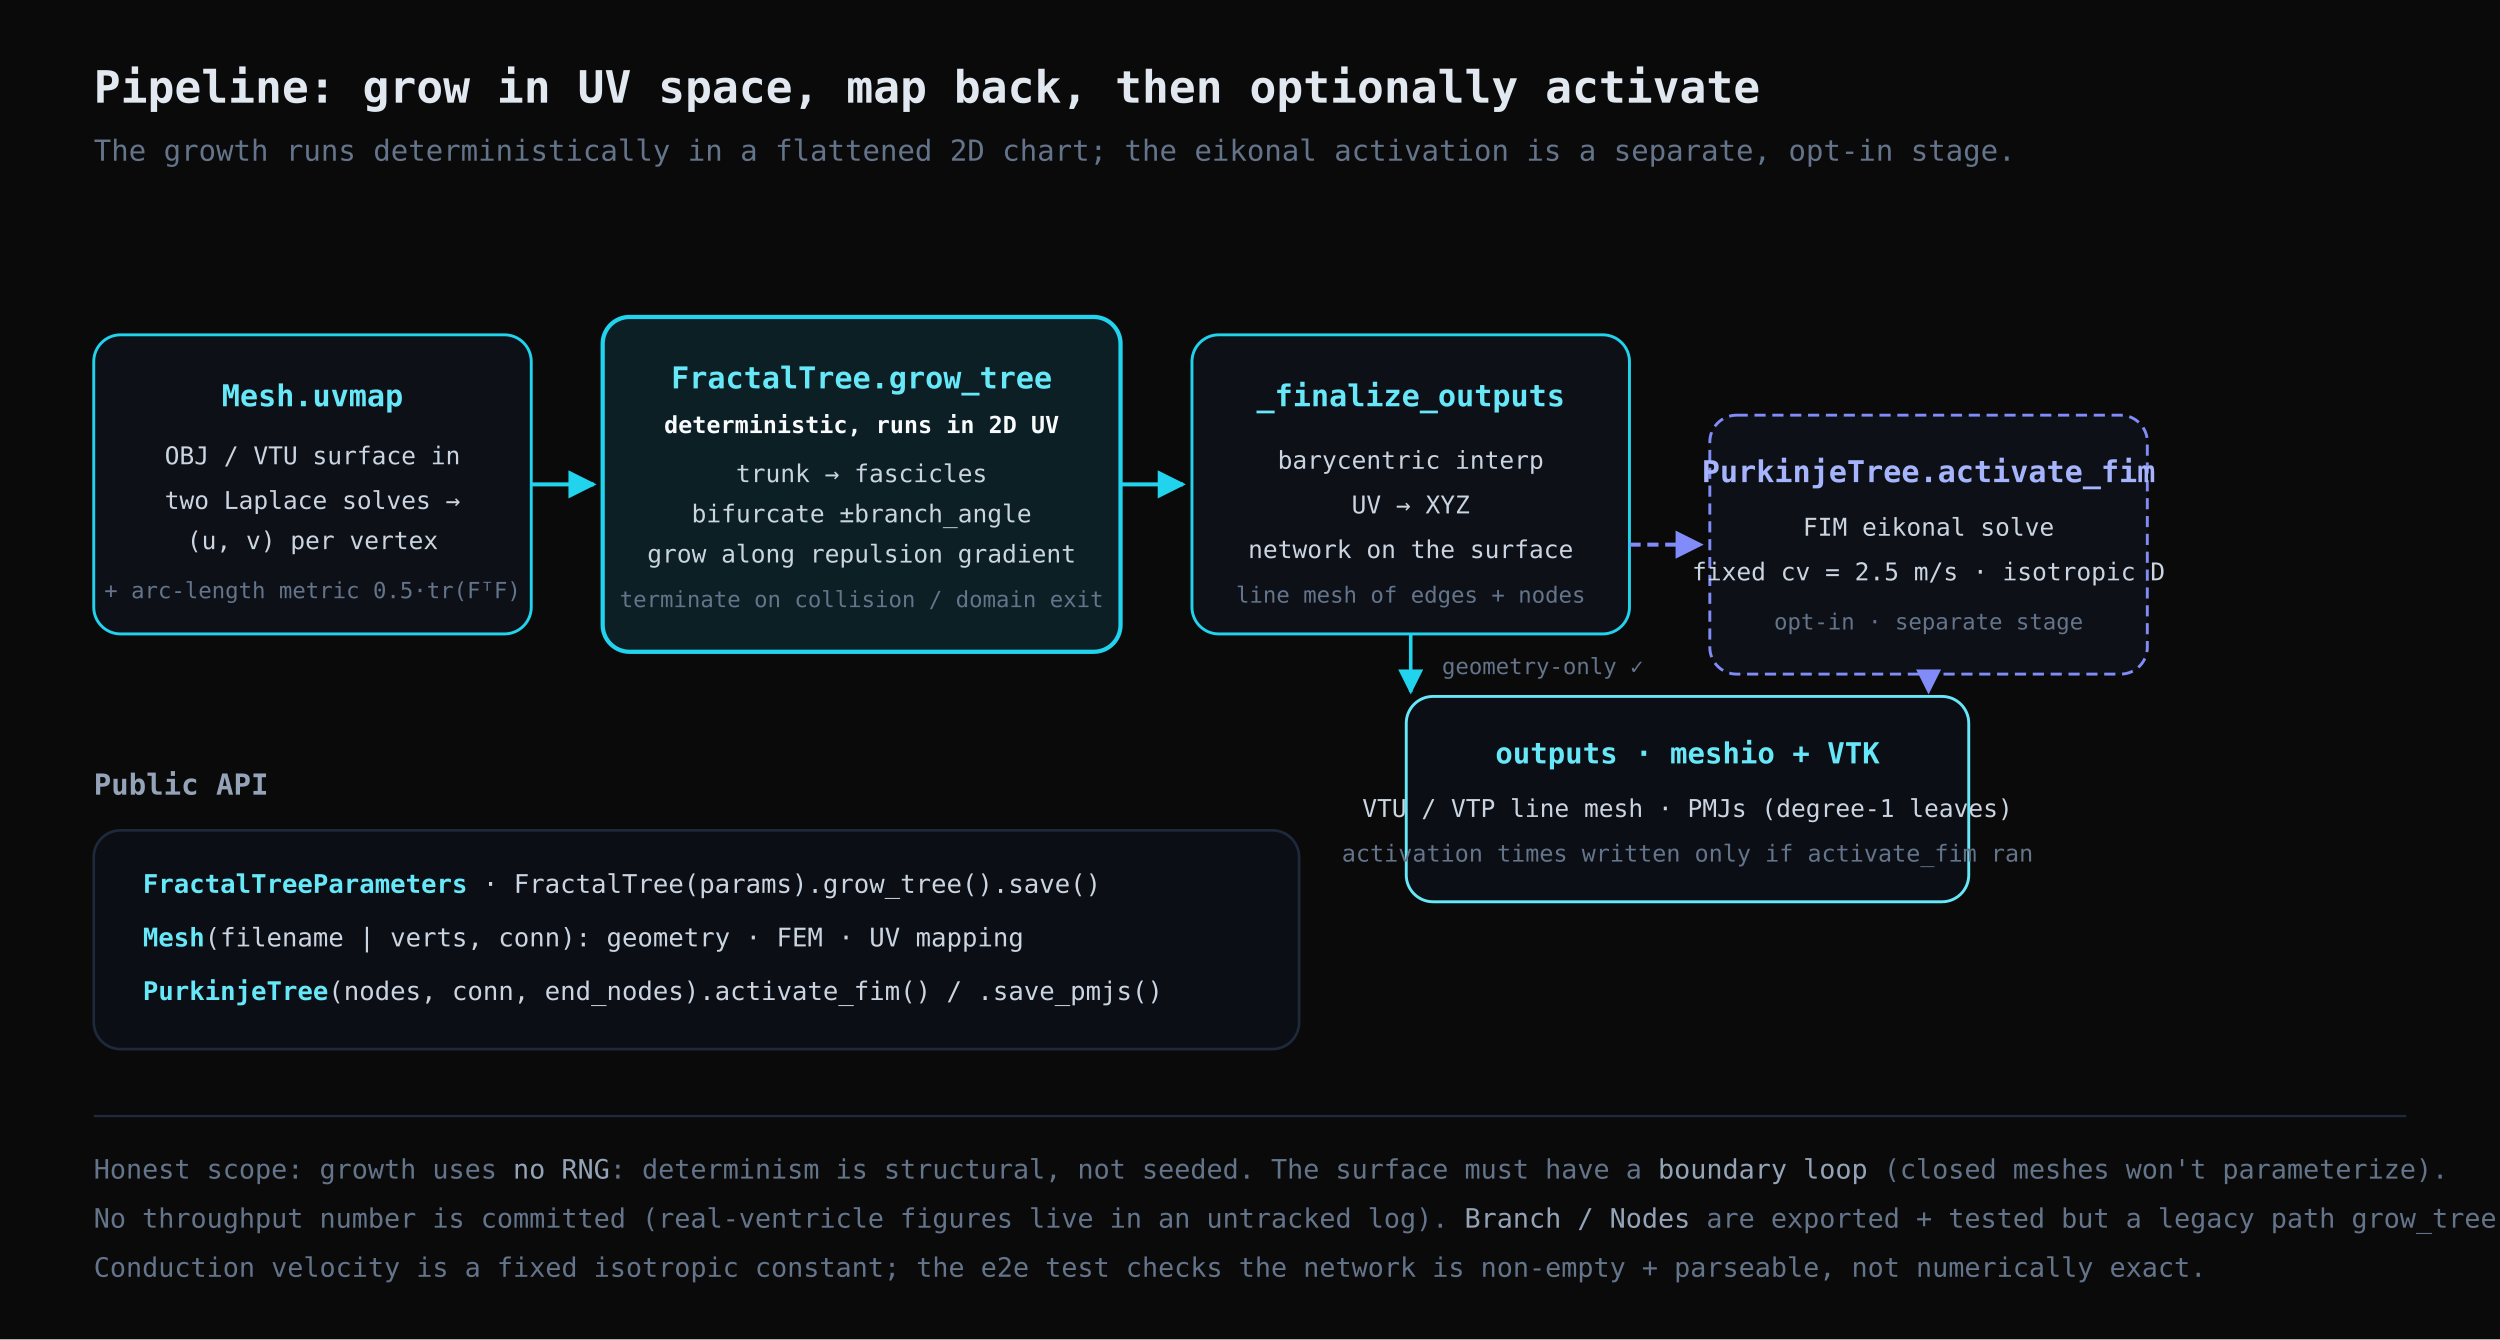
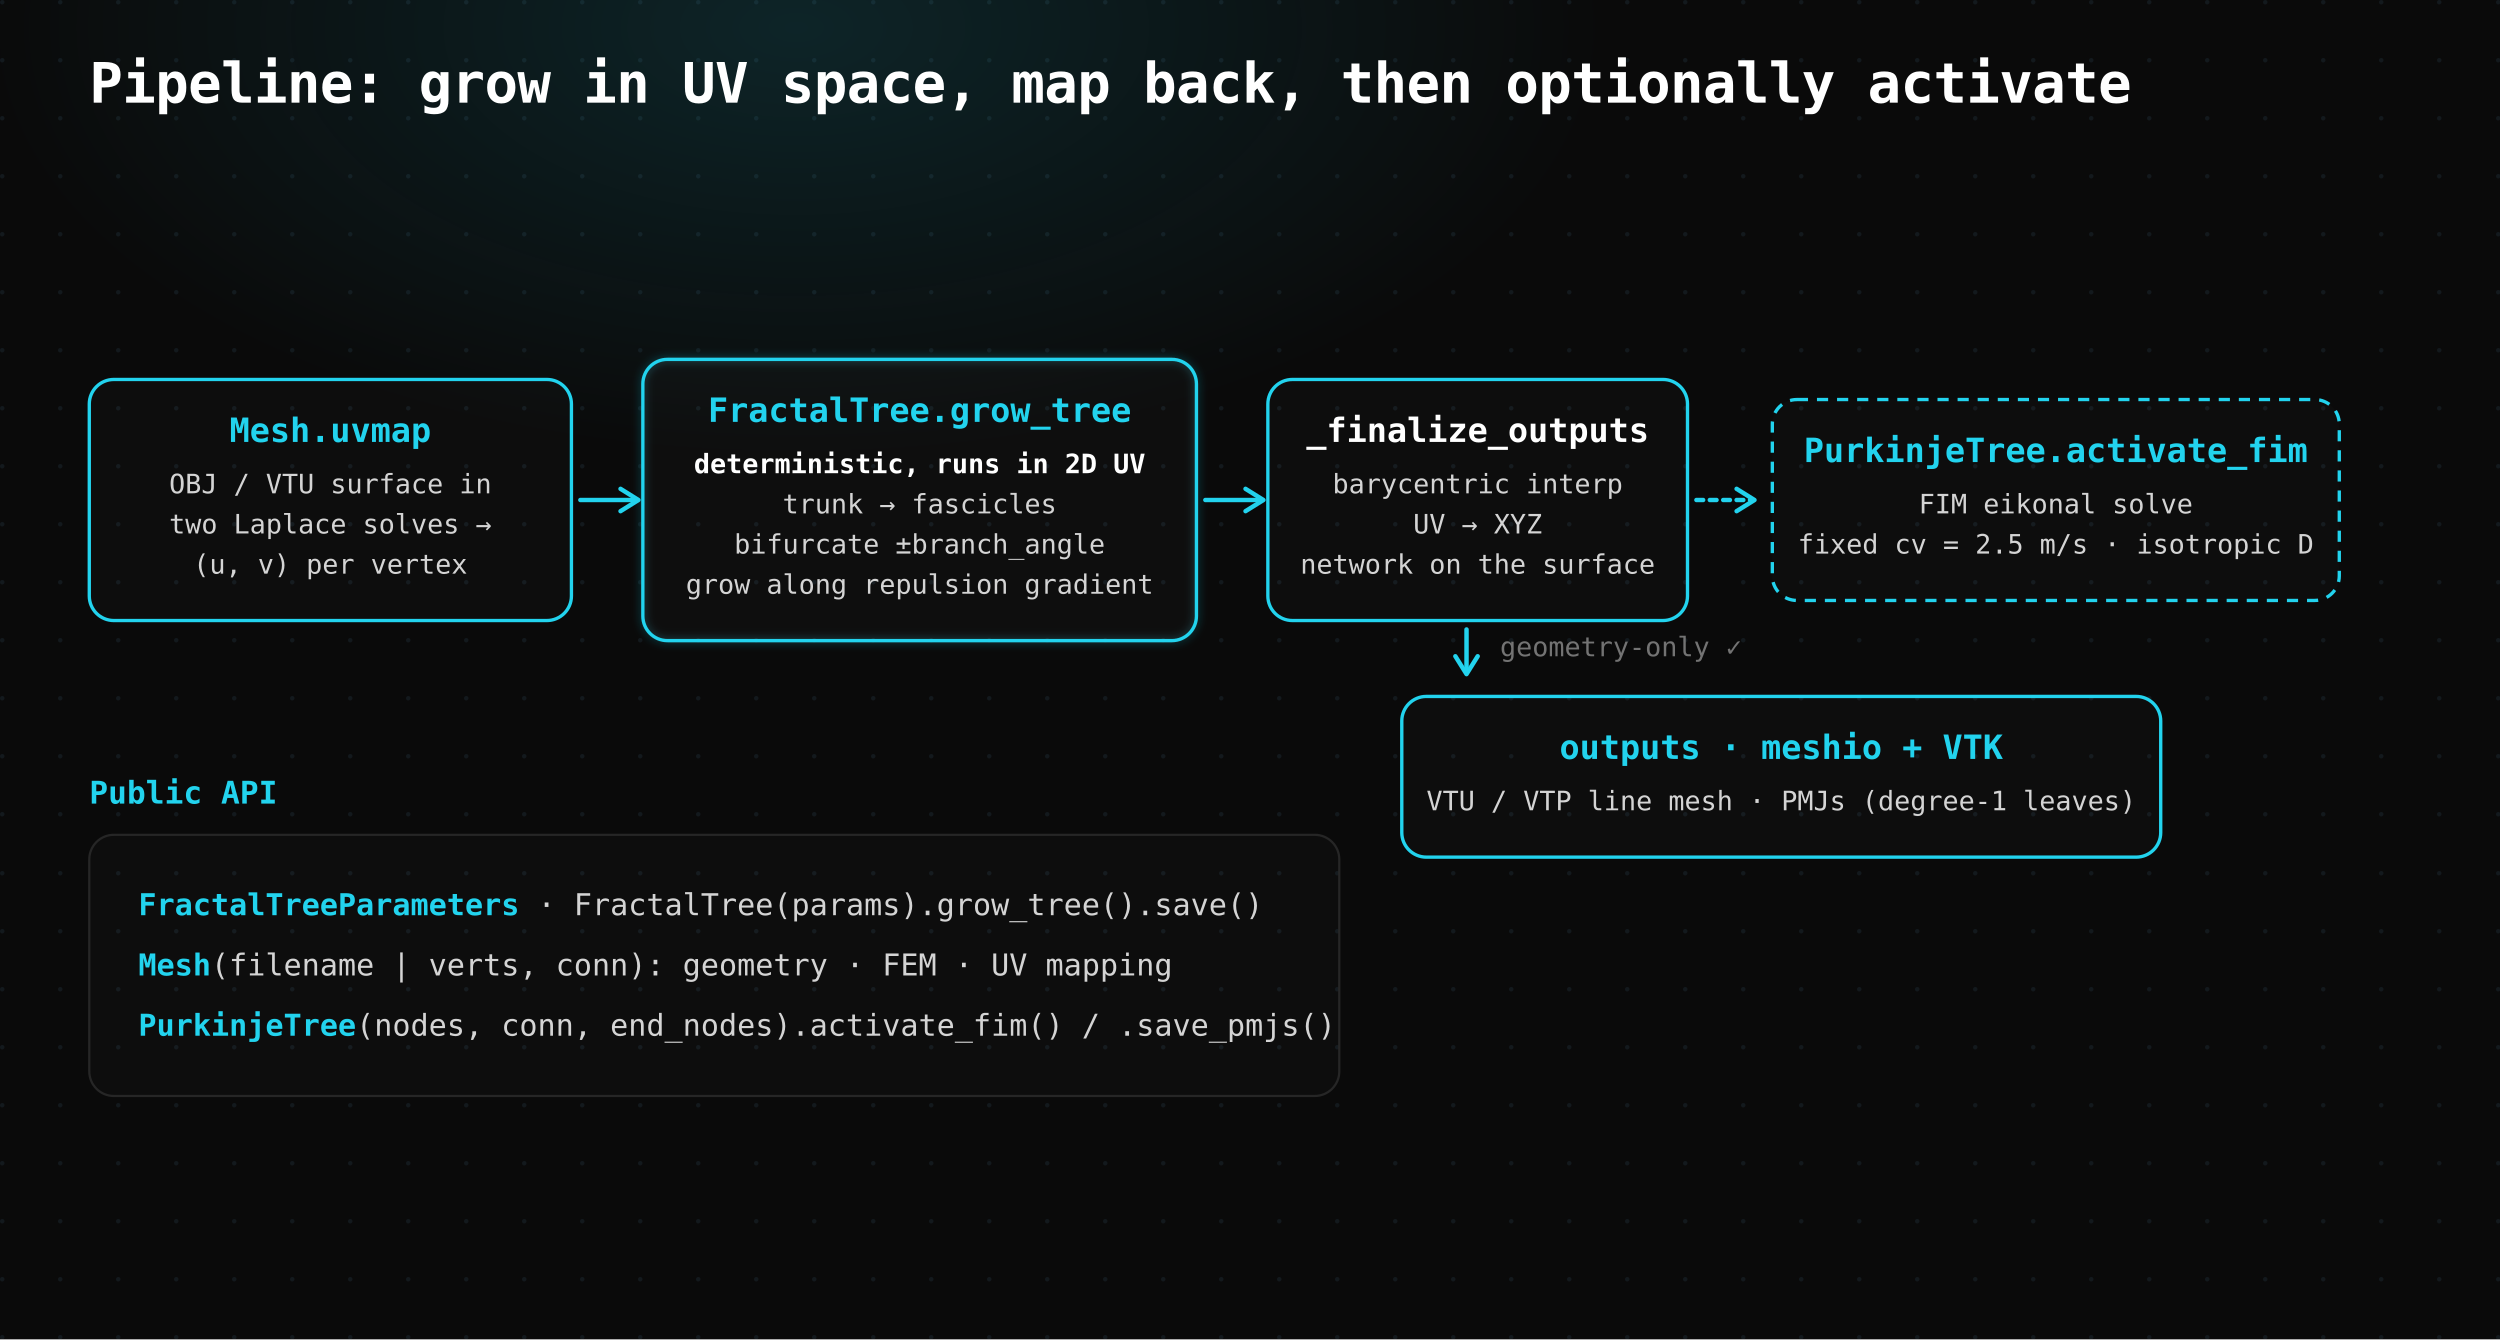
- <svg xmlns="http://www.w3.org/2000/svg" width="1120" height="600" viewBox="0 0 1120 600" font-family="ui-monospace, SFMono-Regular, Menlo, monospace">
+ <svg xmlns="http://www.w3.org/2000/svg" width="1120" height="600" viewBox="0 0 1120 600" font-family="'Geist Mono', ui-monospace, monospace">
  <defs>
-     <marker id="pa-ar-c" viewBox="0 0 10 10" refX="9" refY="5" markerWidth="7" markerHeight="7" orient="auto-start-reverse">
-       <path d="M0 0 L10 5 L0 10 z" fill="#22d3ee" />
-     </marker>
-     <marker id="pa-ar-i" viewBox="0 0 10 10" refX="9" refY="5" markerWidth="7" markerHeight="7" orient="auto-start-reverse">
-       <path d="M0 0 L10 5 L0 10 z" fill="#818cf8" />
-     </marker>
+     <pattern id="dots" width="26" height="26" patternUnits="userSpaceOnUse">
+       <circle cx="1" cy="1" r="1" fill="#7dd3fc" fill-opacity="0.08" />
+     </pattern>
+     <radialGradient id="glow" cx="32%" cy="2%" r="46%">
+       <stop offset="0%" stop-color="#22d3ee" stop-opacity="0.13" />
+       <stop offset="70%" stop-color="#22d3ee" stop-opacity="0" />
+     </radialGradient>
+     <filter id="hotglow" x="-40%" y="-40%" width="180%" height="180%">
+       <feDropShadow dx="0" dy="0" stdDev="14" flood-color="#22d3ee" flood-opacity="0.40" />
+     </filter>
  </defs>
  <rect width="1120" height="600" fill="#0a0a0a" />
-   <text x="42" y="46" fill="#e2e8f0" font-size="20" font-weight="700">Pipeline: grow in UV space, map back, then optionally activate</text>
-   <text x="42" y="72" fill="#64748b" font-size="13">The growth runs deterministically in a flattened 2D chart; the eikonal activation is a separate, opt-in stage.</text>
-   <rect x="42" y="150" width="196" height="134" rx="12" fill="#0d1117" stroke="#22d3ee" stroke-width="1.3" />
-   <text x="140" y="182" text-anchor="middle" fill="#67e8f9" font-size="13.5" font-weight="700">Mesh.uvmap</text>
-   <text x="140" y="208" text-anchor="middle" fill="#cbd5e1" font-size="11">OBJ / VTU surface in</text>
-   <text x="140" y="228" text-anchor="middle" fill="#cbd5e1" font-size="11">two Laplace solves →</text>
-   <text x="140" y="246" text-anchor="middle" fill="#cbd5e1" font-size="11">(u, v) per vertex</text>
-   <text x="140" y="268" text-anchor="middle" fill="#64748b" font-size="10">+ arc-length metric 0.5·tr(FᵀF)</text>
-   <path d="M238 217 H266" fill="none" stroke="#22d3ee" stroke-width="1.8" marker-end="url(#pa-ar-c)" />
-   <rect x="270" y="142" width="232" height="150" rx="12" fill="#0b1f24" stroke="#22d3ee" stroke-width="1.9" />
-   <text x="386" y="174" text-anchor="middle" fill="#67e8f9" font-size="13.5" font-weight="700">FractalTree.grow_tree</text>
-   <text x="386" y="194" text-anchor="middle" fill="#f8fafc" font-size="10.5" font-weight="700">deterministic, runs in 2D UV</text>
-   <text x="386" y="216" text-anchor="middle" fill="#cbd5e1" font-size="11">trunk → fascicles</text>
-   <text x="386" y="234" text-anchor="middle" fill="#cbd5e1" font-size="11">bifurcate ±branch_angle</text>
-   <text x="386" y="252" text-anchor="middle" fill="#cbd5e1" font-size="11">grow along repulsion gradient</text>
-   <text x="386" y="272" text-anchor="middle" fill="#64748b" font-size="10">terminate on collision / domain exit</text>
-   <path d="M502 217 H530" fill="none" stroke="#22d3ee" stroke-width="1.8" marker-end="url(#pa-ar-c)" />
-   <rect x="534" y="150" width="196" height="134" rx="12" fill="#0d1117" stroke="#22d3ee" stroke-width="1.3" />
-   <text x="632" y="182" text-anchor="middle" fill="#67e8f9" font-size="13.5" font-weight="700">_finalize_outputs</text>
-   <text x="632" y="210" text-anchor="middle" fill="#cbd5e1" font-size="11">barycentric interp</text>
-   <text x="632" y="230" text-anchor="middle" fill="#cbd5e1" font-size="11">UV → XYZ</text>
-   <text x="632" y="250" text-anchor="middle" fill="#cbd5e1" font-size="11">network on the surface</text>
-   <text x="632" y="270" text-anchor="middle" fill="#64748b" font-size="10">line mesh of edges + nodes</text>
-   <path d="M632 284 V310" fill="none" stroke="#22d3ee" stroke-width="1.6" marker-end="url(#pa-ar-c)" />
-   <text x="646" y="302" fill="#64748b" font-size="10">geometry-only ✓</text>
-   <path d="M730 244 H762" fill="none" stroke="#818cf8" stroke-width="1.8" stroke-dasharray="5 3" marker-end="url(#pa-ar-i)" />
-   <rect x="766" y="186" width="196" height="116" rx="12" fill="#0d1117" stroke="#818cf8" stroke-width="1.3" stroke-dasharray="5 3" />
-   <text x="864" y="216" text-anchor="middle" fill="#a5b4fc" font-size="13.5" font-weight="700">PurkinjeTree.activate_fim</text>
-   <text x="864" y="240" text-anchor="middle" fill="#cbd5e1" font-size="11">FIM eikonal solve</text>
-   <text x="864" y="260" text-anchor="middle" fill="#cbd5e1" font-size="11">fixed cv = 2.5 m/s · isotropic D</text>
-   <text x="864" y="282" text-anchor="middle" fill="#64748b" font-size="10">opt-in · separate stage</text>
-   <path d="M864 302 V310" fill="none" stroke="#818cf8" stroke-width="1.6" stroke-dasharray="5 3" marker-end="url(#pa-ar-i)" />
-   <rect x="630" y="312" width="252" height="92" rx="12" fill="#0b0e14" stroke="#67e8f9" stroke-width="1.3" />
-   <text x="756" y="342" text-anchor="middle" fill="#67e8f9" font-size="13" font-weight="700">outputs · meshio + VTK</text>
-   <text x="756" y="366" text-anchor="middle" fill="#cbd5e1" font-size="11">VTU / VTP line mesh · PMJs (degree-1 leaves)</text>
-   <text x="756" y="386" text-anchor="middle" fill="#64748b" font-size="10.5">activation times written only if activate_fim ran</text>
-   <text x="42" y="356" fill="#94a3b8" font-size="13" font-weight="700">Public API</text>
-   <rect x="42" y="372" width="540" height="98" rx="12" fill="#0b0e14" stroke="#1e293b" stroke-width="1.2" />
-   <text x="64" y="400" fill="#cbd5e1" font-size="11.5">
-     <tspan fill="#67e8f9" font-weight="700">FractalTreeParameters</tspan> · FractalTree(params).grow_tree().save()</text>
-   <text x="64" y="424" fill="#cbd5e1" font-size="11.5">
-     <tspan fill="#67e8f9" font-weight="700">Mesh</tspan>(filename | verts, conn): geometry · FEM · UV mapping</text>
-   <text x="64" y="448" fill="#cbd5e1" font-size="11.5">
-     <tspan fill="#67e8f9" font-weight="700">PurkinjeTree</tspan>(nodes, conn, end_nodes).activate_fim() / .save_pmjs()</text>
-   <line x1="42" y1="500" x2="1078" y2="500" stroke="#1e293b" stroke-width="1" />
-   <text x="42" y="528" fill="#64748b" font-size="12">Honest scope: growth uses <tspan fill="#94a3b8">no RNG</tspan>: determinism is structural, not seeded. The surface must have a <tspan fill="#94a3b8">boundary loop</tspan> (closed meshes won't parameterize).</text>
-   <text x="42" y="550" fill="#64748b" font-size="12">No throughput number is committed (real-ventricle figures live in an untracked log). <tspan fill="#94a3b8">Branch / Nodes</tspan> are exported + tested but a legacy path grow_tree doesn't use.</text>
-   <text x="42" y="572" fill="#64748b" font-size="12">Conduction velocity is a fixed isotropic constant; the e2e test checks the network is non-empty + parseable, not numerically exact.</text>
+   <rect width="1120" height="600" fill="url(#dots)" />
+   <rect width="1120" height="600" fill="url(#glow)" />
+   <text x="40" y="46" font-size="25" font-weight="700" letter-spacing="-0.3" fill="#ffffff">Pipeline: grow in UV space, map back, then optionally activate</text>
+   <rect x="40" y="170" width="216" height="108" rx="11" fill="#ffffff" fill-opacity="0.014" stroke="#22d3ee" stroke-width="1.5" />
+   <rect x="288" y="161" width="248" height="126" rx="11" fill="#ffffff" fill-opacity="0.014" stroke="#22d3ee" stroke-width="1.5" filter="url(#hotglow)" />
+   <rect x="568" y="170" width="188" height="108" rx="11" fill="#ffffff" fill-opacity="0.014" stroke="#22d3ee" stroke-width="1.5" />
+   <rect x="794" y="179" width="254" height="90" rx="11" fill="#ffffff" fill-opacity="0.014" stroke="#22d3ee" stroke-width="1.5" stroke-dasharray="5 4" />
+   <rect x="628" y="312" width="340" height="72" rx="11" fill="#ffffff" fill-opacity="0.014" stroke="#22d3ee" stroke-width="1.5" />
+   <g text-anchor="middle">
+     <text x="148" y="198" font-size="15" font-weight="700" fill="#22d3ee">Mesh.uvmap</text>
+     <text x="148" y="221" font-size="12" fill="#d4d4d4">OBJ / VTU surface in</text>
+     <text x="148" y="239" font-size="12" fill="#d4d4d4">two Laplace solves →</text>
+     <text x="148" y="257" font-size="12" fill="#d4d4d4">(u, v) per vertex</text>
+   </g>
+   <g text-anchor="middle">
+     <text x="412" y="189" font-size="15" font-weight="700" fill="#22d3ee">FractalTree.grow_tree</text>
+     <text x="412" y="212" font-size="12" font-weight="700" fill="#ffffff">deterministic, runs in 2D UV</text>
+     <text x="412" y="230" font-size="12" fill="#d4d4d4">trunk → fascicles</text>
+     <text x="412" y="248" font-size="12" fill="#d4d4d4">bifurcate ±branch_angle</text>
+     <text x="412" y="266" font-size="12" fill="#d4d4d4">grow along repulsion gradient</text>
+   </g>
+   <g text-anchor="middle">
+     <text x="662" y="198" font-size="15" font-weight="700" fill="#ffffff">_finalize_outputs</text>
+     <text x="662" y="221" font-size="12" fill="#d4d4d4">barycentric interp</text>
+     <text x="662" y="239" font-size="12" fill="#d4d4d4">UV → XYZ</text>
+     <text x="662" y="257" font-size="12" fill="#d4d4d4">network on the surface</text>
+   </g>
+   <g text-anchor="middle">
+     <text x="921" y="207" font-size="15" font-weight="700" fill="#22d3ee">PurkinjeTree.activate_fim</text>
+     <text x="921" y="230" font-size="12" fill="#d4d4d4">FIM eikonal solve</text>
+     <text x="921" y="248" font-size="12" fill="#d4d4d4">fixed cv = 2.5 m/s · isotropic D</text>
+   </g>
+   <g text-anchor="middle">
+     <text x="798" y="340" font-size="15" font-weight="700" fill="#22d3ee">outputs · meshio + VTK</text>
+     <text x="798" y="363" font-size="12" fill="#d4d4d4">VTU / VTP line mesh · PMJs (degree-1 leaves)</text>
+   </g>
+   <g fill="none" stroke="#22d3ee" stroke-width="2" stroke-linecap="round" stroke-linejoin="round">
+     <g transform="translate(258,217)">
+       <line x1="2" y1="7" x2="26" y2="7" />
+       <path d="M20 2 L28 7 L20 12" />
+     </g>
+     <g transform="translate(538,217)">
+       <line x1="2" y1="7" x2="26" y2="7" />
+       <path d="M20 2 L28 7 L20 12" />
+     </g>
+     <g transform="translate(758,217)" stroke-dasharray="3 3">
+       <line x1="2" y1="7" x2="26" y2="7" />
+     </g>
+     <g transform="translate(758,217)">
+       <path d="M20 2 L28 7 L20 12" />
+     </g>
+     <g transform="translate(650,280)">
+       <line x1="7" y1="2" x2="7" y2="20" />
+       <path d="M2 14 L7 22 L12 14" />
+     </g>
+   </g>
+   <text x="672" y="294" font-size="12" fill="#737373">geometry-only ✓</text>
+   <text x="40" y="360" font-size="14" font-weight="700" fill="#22d3ee">Public API</text>
+   <rect x="40" y="374" width="560" height="117" rx="11" fill="#ffffff" fill-opacity="0.014" stroke="#262626" stroke-width="1" />
+   <g font-size="13.5" fill="#d4d4d4">
+     <text x="62" y="410">
+       <tspan fill="#22d3ee" font-weight="700">FractalTreeParameters</tspan> · FractalTree(params).grow_tree().save()</text>
+     <text x="62" y="437">
+       <tspan fill="#22d3ee" font-weight="700">Mesh</tspan>(filename | verts, conn): geometry · FEM · UV mapping</text>
+     <text x="62" y="464">
+       <tspan fill="#22d3ee" font-weight="700">PurkinjeTree</tspan>(nodes, conn, end_nodes).activate_fim() / .save_pmjs()</text>
+   </g>
</svg>
